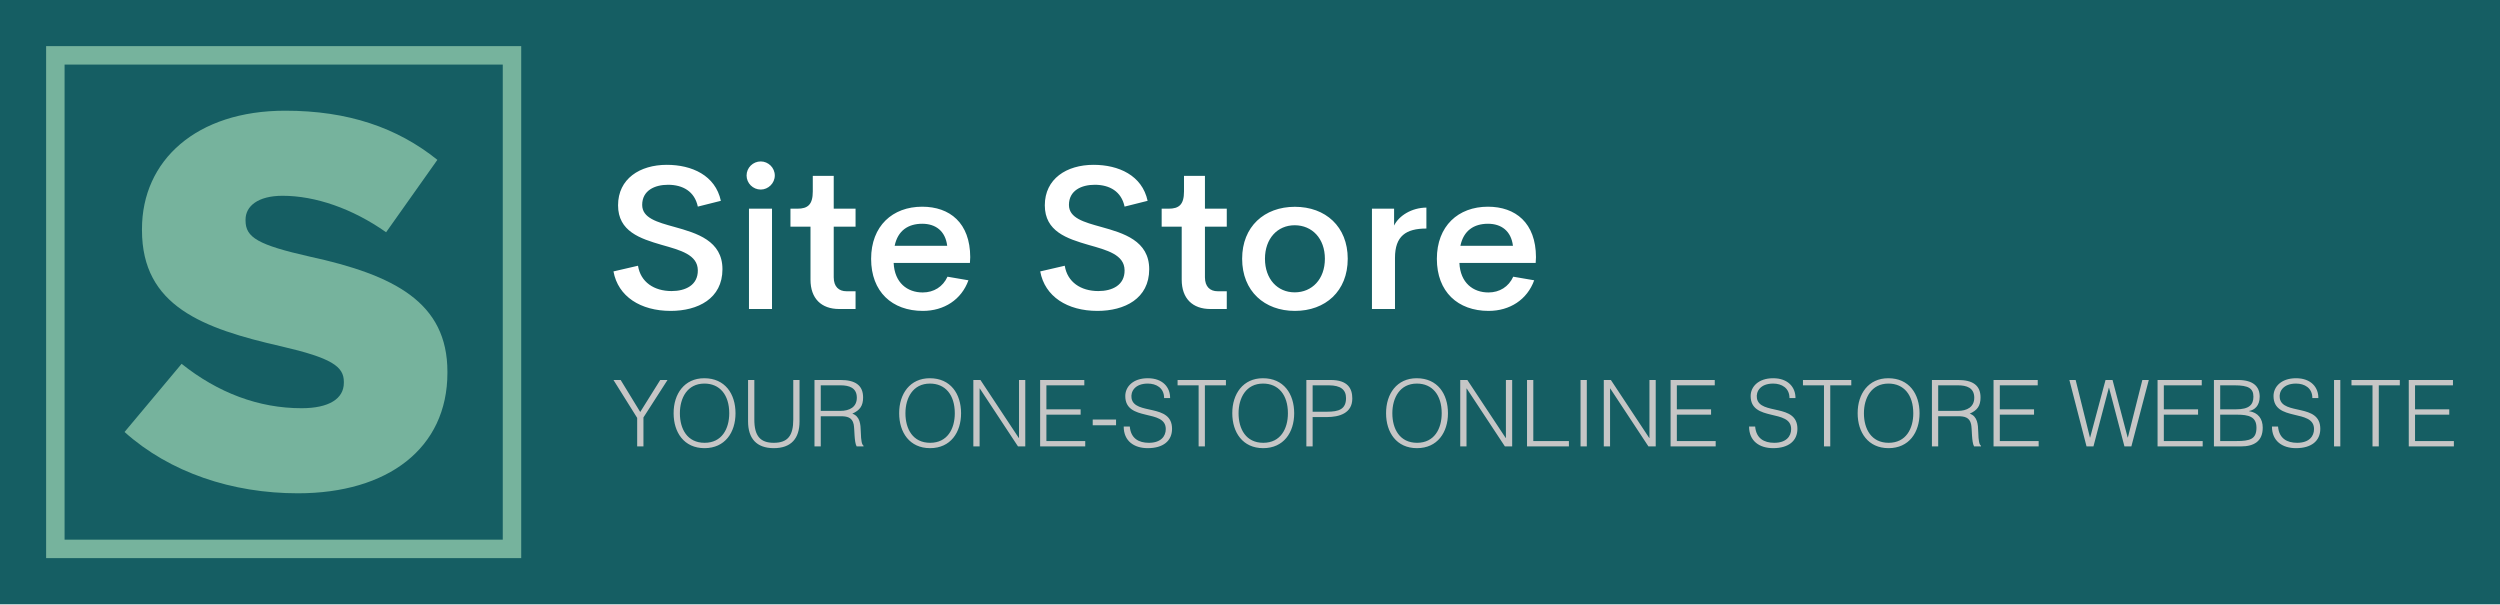
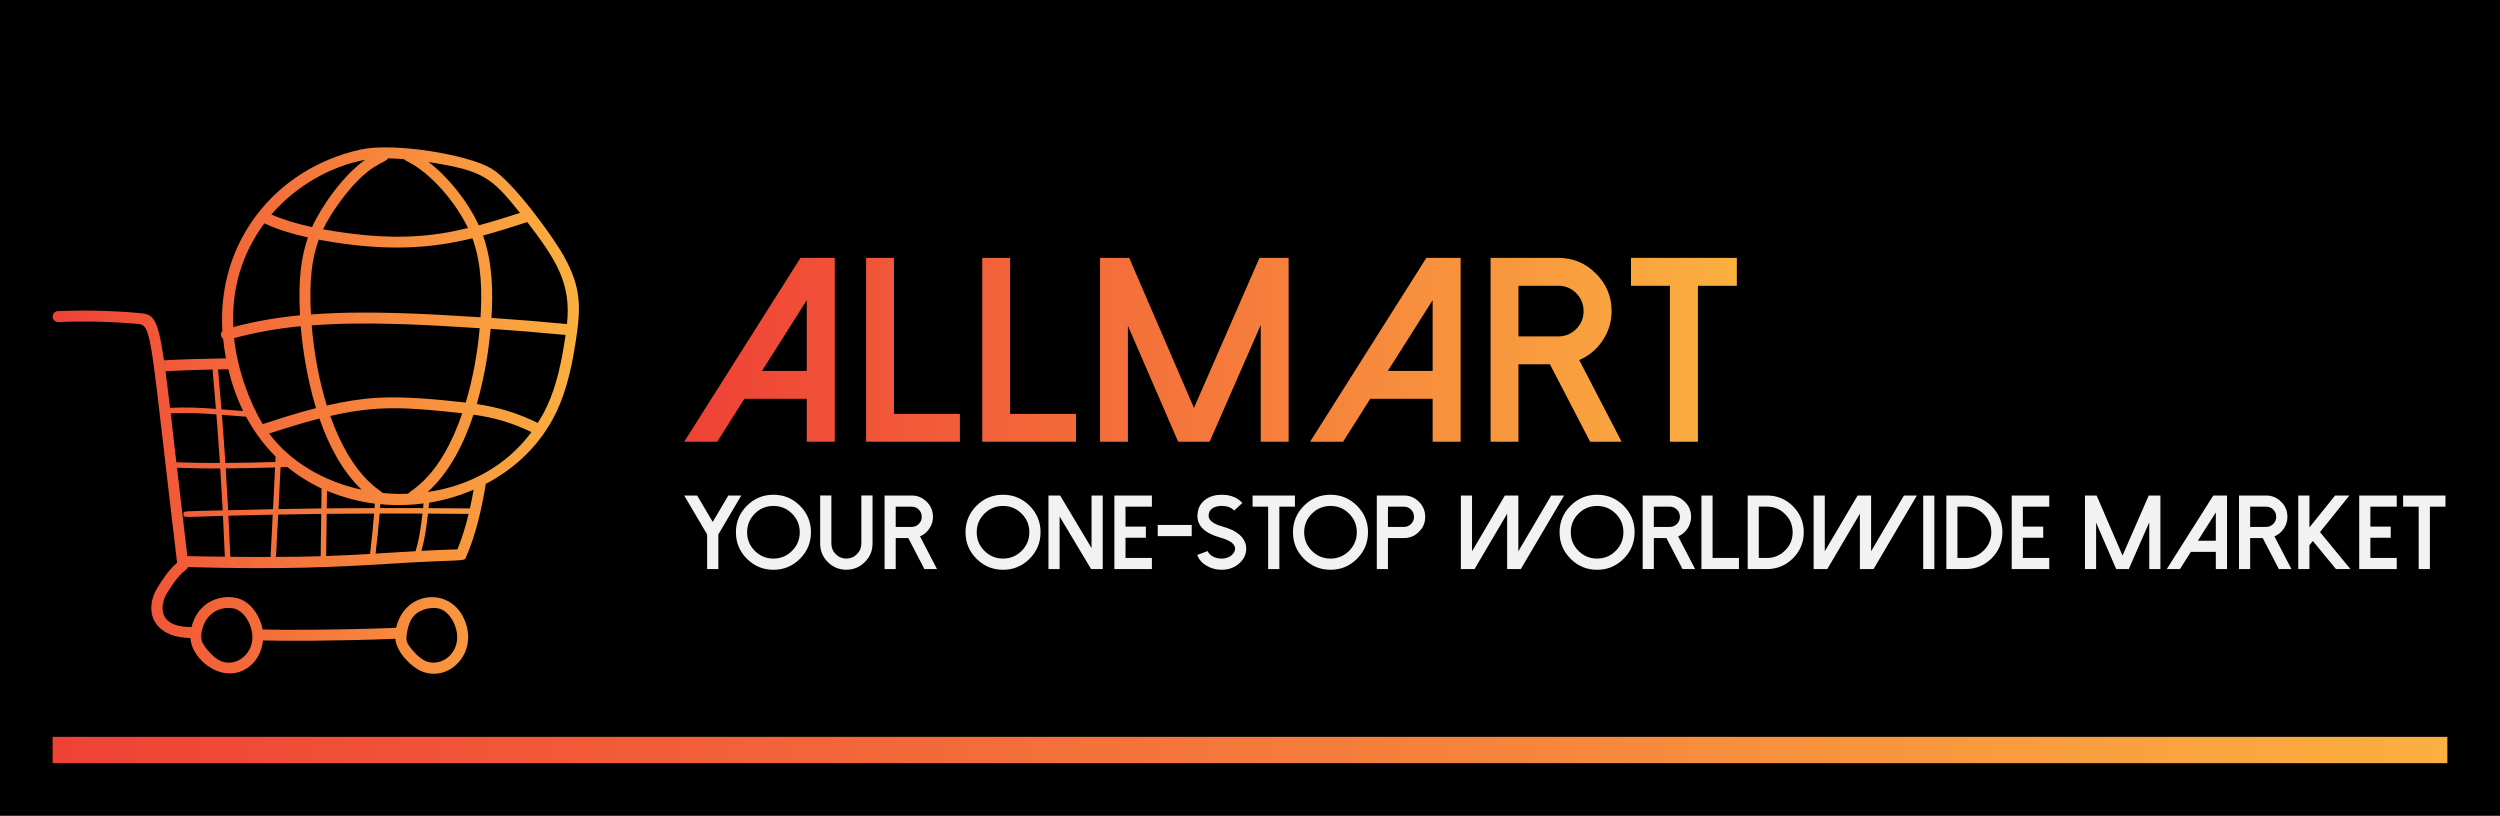
- <svg xmlns="http://www.w3.org/2000/svg" version="1.1" width="3114.943" height="752.874" viewBox="0 0 3114.943 752.874">
-   <rect fill="#155e63" width="3114.943" height="752.874" />
-   <g transform="scale(5.747126) translate(10, 10)">
-     <defs id="SvgjsDefs2392" />
-     <g id="SvgjsG2393" featureKey="symbolContainer" transform="matrix(1,0,0,1,0,0)" fill="#76b39d">
-       <path fill-rule="nonzero" d="             M0,0             H103             V111             H0,0             z             M4,4             v103             h95             v-103             z     " />
+ <svg xmlns="http://www.w3.org/2000/svg" version="1.1" width="3131.868" height="1021.978" viewBox="0 0 3131.868 1021.978">
+   <rect fill="#000000" width="3131.868" height="1021.978" />
+   <g transform="scale(6.593407) translate(10, 10)">
+     <defs id="SvgjsDefs9229">
+       <linearGradient id="SvgjsLinearGradient9238">
+         <stop id="SvgjsStop9239" stop-color="#ef4136" offset="0" />
+         <stop id="SvgjsStop9240" stop-color="#fbb040" offset="1" />
+       </linearGradient>
+       <linearGradient id="SvgjsLinearGradient9241">
+         <stop id="SvgjsStop9242" stop-color="#ef4136" offset="0" />
+         <stop id="SvgjsStop9243" stop-color="#fbb040" offset="1" />
+       </linearGradient>
+       <linearGradient id="SvgjsLinearGradient9244">
+         <stop id="SvgjsStop9245" stop-color="#ef4136" offset="0" />
+         <stop id="SvgjsStop9246" stop-color="#fbb040" offset="1" />
+       </linearGradient>
+     </defs>
+     <g id="SvgjsG9230" featureKey="rootContainer" transform="matrix(1,0,0,1,0,0)" fill="url(#SvgjsLinearGradient9238)">
+       <rect y="0" height="1" width="1" opacity="0" />
+       <rect y="130" width="455" height="5" />
    </g>
-     <g id="SvgjsG2394" featureKey="monogramFeature-0" transform="matrix(1.909438,0,0,1.909438,15.96891,-18.9951)" fill="#76b39d">
-       <path d="M20.22 60.72 c-7.44 0 -14.52 -2.34 -19.68 -6.96 l6.48 -7.74 c4.14 3.3 8.76 5.04 13.62 5.04 c3.12 0 4.8 -1.08 4.8 -2.88 l0 -0.12 c0 -1.74 -1.38 -2.7 -7.08 -4.02 c-8.94 -2.04 -15.84 -4.56 -15.84 -13.2 l0 -0.12 c0 -7.8 6.18 -13.44 16.26 -13.44 c7.14 0 12.72 1.92 17.28 5.58 l-5.82 8.22 c-3.84 -2.7 -8.04 -4.14 -11.76 -4.14 c-2.82 0 -4.2 1.2 -4.2 2.7 l0 0.12 c0 1.92 1.44 2.76 7.26 4.08 c9.66 2.1 15.66 5.22 15.66 13.08 l0 0.12 c0 8.58 -6.78 13.68 -16.98 13.68 z" />
+     <g id="SvgjsG9231" featureKey="symbolFeature-0" transform="matrix(2.083351,0,0,2.083351,-3.12545,14.88013)" fill="url(#SvgjsLinearGradient9241)">
+       <g>
+         <path d="M41.531,3.437c-2.135-1.29-8.953-2.412-11.975-1.736   C21.797,3.436,16.484,10.113,16.983,18.228c-0.21,0.233-0.164,0.558,0.065,0.729   c0.063,0.614,0.151,1.207,0.257,1.782c-2.258,0.037-4.255,0.095-5.65,0.18   c-0.592-4.057-1.009-4.204-2.309-4.318c-2.442-0.214-4.924-0.271-7.367-0.169   C1.704,16.443,1.49,16.677,1.501,16.953c0.012,0.275,0.247,0.487,0.521,0.479   c2.404-0.101,4.84-0.044,7.238,0.166c1.342,0.118,1.094,0.899,3.591,21.786   c-0.749,0.626-1.338,1.518-1.822,2.325c-1.228,2.049-0.391,4.479,3.038,4.534   c0.107,2.062,3.122,4.385,5.393,2.586c0.702-0.554,1.137-1.437,1.223-2.364   c1.534,0.059,6.884,0.056,12.073-0.148c0.102,1.231,1.451,2.557,2.359,2.947   c2.648,1.134,5.473-1.928,3.76-5.063c-1.428-2.595-5.294-2.161-6.049,1.105   c-0.001,0.003-0,0.005-0.001,0.008c-5.313,0.212-10.835,0.207-12.177,0.15   c-0.081-0.429-0.229-0.857-0.451-1.263c-0.338-0.617-0.79-1.093-1.309-1.378   c-1.317-0.721-4.042-0.32-4.717,2.419c-0.993-0.011-1.9-0.164-2.369-0.809   c-0.467-0.644-0.284-1.597,0.083-2.209c1.348-2.246,1.805-2.032,1.957-2.448   c8.553,0.236,13.461,0.004,18.221-0.295c7.092-0.446,6.95-0.157,7.152-0.631   c0.917-2.151,1.417-4.407,1.787-6.661c2.751-1.442,5.071-3.659,6.462-6.602   c0.979-2.073,1.423-4.336,1.756-6.473c0.487-3.124,0.449-4.872-1.05-7.613   C47.217,9.753,43.535,4.647,41.531,3.437z M34.456,44.21   c0.586-0.637,1.865-0.931,2.629-0.513c0.767,0.421,1.294,1.511,1.312,2.405   c0.034,1.731-1.587,2.797-2.888,2.24c-0.691-0.296-1.557-1.325-1.713-1.786   C33.705,46.284,33.833,44.887,34.456,44.21z M15.123,45.528   c0.472-2.043,2.432-2.298,3.285-1.831c0.351,0.192,0.666,0.532,0.912,0.981   c0.252,0.461,0.39,0.954,0.399,1.424c0.033,1.706-1.562,2.808-2.887,2.24   c-0.702-0.3-1.563-1.338-1.714-1.786C15.026,46.282,15.027,45.945,15.123,45.528z    M44.128,7.474c-1.205,0.39-2.466,0.786-3.764,1.133   C39.32,6.333,37.517,4.159,35.787,2.837C40.825,3.617,41.522,4.244,44.128,7.474z    M33.92,33.083c-0.537,0.02-1.063,0.053-2.31-0.067   c-0.323-0.327-2.852-1.548-4.788-7.026c4.383-1.001,7.053-0.784,12.039-0.246   C36.83,31.68,34.169,32.71,33.92,33.083z M35.326,33.97   c-0.014,0.144-0.028,0.293-0.042,0.426c-1.304-0.006-2.611-0.007-3.921-0.004   c0.009-0.118,0.013-0.236,0.018-0.353C32.695,34.165,34.02,34.141,35.326,33.97z    M21.244,27.598c1.459-0.474,2.998-0.964,4.589-1.371   c0.833,2.413,2.06,4.789,3.852,6.492C26.188,31.969,23.154,30.148,21.244,27.598z    M22.357,30.173c-0.015,0-0.03,0.001-0.046,0.002   c0.001-0.015,0.001-0.027,0.002-0.042C22.327,30.146,22.342,30.16,22.357,30.173   z M20.662,26.736c-1.2-1.956-2.313-4.978-2.614-7.84   c1.995-0.54,4.036-0.89,6.079-1.089c0.123,1.513,0.467,4.432,1.392,7.468   C23.827,25.71,22.197,26.236,20.662,26.736z M31.026,24.34   c-1.532,0.096-3.046,0.357-4.522,0.698c-0.743-2.388-1.186-4.951-1.377-7.306   c4.912-0.375,10.4-0.058,15.32,0.258c-0.194,2.196-0.606,4.557-1.274,6.782   C36.536,24.476,33.509,24.187,31.026,24.34z M25.059,16.735   c-0.17-3.034,0.078-5.091,0.711-6.82c6.201,1.166,10.397,0.762,14.015-0.128   c0.865,2.376,0.876,5.008,0.738,7.205C35.512,16.671,30.012,16.358,25.059,16.735   z M32.094,2.501c0.461,0.007,0.947,0.031,1.449,0.071   c0.046,0.056,0.101,0.105,0.171,0.137c2.295,1.082,4.568,3.86,5.669,6.145   c-3.034,0.732-6.77,1.285-13.217,0.114c0.419-0.879,0.947-1.701,1.583-2.568   C30.329,2.89,31.818,2.984,32.094,2.501z M30.01,2.633   c-1.936,1.333-3.979,4.199-4.851,6.135c-1.356-0.292-2.634-0.671-3.71-1.148   C23.759,4.922,27.044,3.163,30.01,2.633z M20.808,8.428   c1.161,0.545,2.533,0.966,3.975,1.286c-0.638,1.819-0.895,3.991-0.722,7.096   c-2.04,0.197-4.083,0.545-6.088,1.075C17.822,14.46,18.709,11.267,20.808,8.428z    M17.527,21.736c0.329,1.39,0.785,2.658,1.349,3.805   c-0.622-0.043-1.259-0.094-1.98-0.153c-0.097-1.215-0.199-2.429-0.309-3.638   C16.888,21.744,17.211,21.74,17.527,21.736z M11.794,21.913   c1.116-0.067,2.6-0.117,4.292-0.153c0.109,1.192,0.209,2.389,0.305,3.587   c-1.379-0.106-2.783-0.177-4.182-0.089C12.055,23.953,11.919,22.849,11.794,21.913z    M12.268,25.757c1.385-0.085,2.787-0.011,4.166,0.096   c0.116,1.473,0.223,2.949,0.32,4.426c-1.325,0.004-2.649-0.011-3.97-0.063   C12.627,28.859,12.428,27.125,12.268,25.757z M13.785,38.773   c-0.371-3.112-0.681-5.777-0.944-8.057c1.794,0.067,2.722,0.071,3.943,0.067   c0.082,1.274,0.158,2.547,0.226,3.82c-3.592,0.097-3.594,0.01-3.585,0.348   c0.014,0.384,0.201,0.243,3.609,0.151c0.064,1.244,0.122,2.487,0.172,3.726   C16.064,38.814,14.921,38.805,13.785,38.773z M21.426,38.846   c-1.242,0.007-2.477,0.005-3.72-0.009c-0.05-1.246-0.108-2.496-0.173-3.748   c1.347-0.035,2.692-0.069,4.038-0.094C21.394,39.013,21.328,38.677,21.426,38.846z    M21.598,34.495c-1.363,0.026-2.725,0.06-4.088,0.095   c-0.067-1.27-0.144-2.542-0.225-3.814c1.509-0.01,3.01-0.042,4.503-0.088   C21.741,31.733,21.677,32.974,21.598,34.495z M21.81,30.191   c-1.509,0.047-3.03,0.076-4.555,0.086c-0.096-1.463-0.201-2.925-0.316-4.384   c0.817,0.067,1.517,0.123,2.203,0.167c0.749,1.394,1.654,2.607,2.687,3.63   C21.823,29.854,21.817,30.015,21.81,30.191z M25.945,38.785   c-1.922,0.056-1.421,0.037-4.112,0.057c0.097-0.172-0.001,0.297,0.24-3.854   c1.309-0.024,2.617-0.047,3.923-0.062L25.945,38.785z M26.002,34.425   c-1.3,0.015-2.602,0.038-3.904,0.061c0.079-1.523,0.143-2.767,0.19-3.814   c0.207-0.007,0.414-0.013,0.62-0.02c0.968,0.785,2.014,1.437,3.118,1.952   L26.002,34.425z M30.447,38.573c-1.318,0.08-2.652,0.146-4.002,0.192l0.051-3.847   c1.445-0.016,2.884-0.019,4.324-0.023C30.721,36.124,30.597,37.35,30.447,38.573z    M30.862,34.394c-1.452,0.005-2.902,0.008-4.359,0.023l0.021-1.602   c1.395,0.593,2.863,0.987,4.359,1.175C30.877,34.125,30.872,34.26,30.862,34.394z    M30.953,38.543c0.147-1.214,0.272-2.431,0.37-3.651   c1.306-0.003,2.608-0.002,3.908,0.003c-0.179,1.6-0.353,2.5-0.629,3.43   C33.725,38.375,31.055,38.537,30.953,38.543z M38.42,38.159   c-1.105,0.028-2.202,0.077-3.288,0.135c0.258-0.908,0.428-1.825,0.601-3.395   c1.238,0.007,2.478,0.011,3.709,0.026C39.174,36.024,38.847,37.108,38.42,38.159z    M39.558,34.426c-1.252-0.015-2.513-0.02-3.772-0.027   c0.016-0.155,0.032-0.328,0.049-0.497c1.402-0.226,2.768-0.629,4.062-1.188   C39.794,33.287,39.686,33.859,39.558,34.426z M35.7,32.927   c2.001-1.793,3.315-4.424,4.182-7.052c1.771,0.247,3.433,0.693,5.289,1.591   C42.964,30.438,39.63,32.366,35.7,32.927z M46.561,25.158   c-0.243,0.515-0.521,1.002-0.818,1.473c-1.929-0.953-3.707-1.451-5.561-1.723   c0.797-2.746,1.133-5.357,1.267-6.862c2.287,0.156,4.568,0.342,6.833,0.558   C47.958,20.818,47.52,23.127,46.561,25.158z M48.41,17.611   c-2.283-0.218-4.583-0.406-6.888-0.563c0.142-2.272,0.123-4.995-0.77-7.51   c1.399-0.379,2.752-0.809,4.037-1.227C47.504,11.845,48.798,13.979,48.41,17.611z" />
+       </g>
    </g>
-     <g id="SvgjsG2395" featureKey="nameFeature-0" transform="matrix(1.106786,0,0,1.106786,121.0974,12.7211)" fill="#ffffff">
-       <path d="M12.93 40.371 c-5.898 0 -10.313 -2.812 -11.211 -7.734 l4.805 -1.113 c0.508 3.203 3.144 4.961 6.582 4.961 c2.715 0 5.176 -1.152 5.137 -4.082 c-0.039 -3.047 -3.418 -3.926 -7.07 -4.961 c-4.219 -1.23 -8.555 -2.637 -8.555 -7.754 c0 -5.195 4.258 -7.93 9.551 -7.93 c4.883 0 9.512 2.051 10.586 7.051 l-4.512 1.133 c-0.625 -2.969 -2.93 -4.277 -5.84 -4.277 c-2.598 0 -5.059 1.113 -5.059 3.945 c0 2.578 2.949 3.379 6.328 4.316 c4.356 1.211 9.395 2.695 9.395 8.281 c0 5.762 -4.824 8.164 -10.137 8.164 z M30.566 16.602 c-1.523 0 -2.773 -1.25 -2.773 -2.754 c0 -1.523 1.25 -2.754 2.773 -2.754 c1.484 0 2.754 1.23 2.754 2.754 c0 1.504 -1.27 2.754 -2.754 2.754 z M28.262 40 l0 -19.648 l4.512 0 l0 19.648 l-4.512 0 z M45.938 40 c-3.516 0 -5.625 -2.07 -5.625 -5.742 l0 -10.391 l-3.926 0 l0 -3.516 l1.348 0 c2.07 0 3.027 -0.82 3.027 -3.379 l0 -3.047 l4.102 0 l0 6.426 l4.277 0 l0 3.516 l-4.277 0 l0 9.922 c0 1.836 0.996 2.734 2.5 2.734 l1.777 0 l0 3.477 l-3.203 0 z M71.602 29.844 l-0.059 1.133 l-14.941 0 c0.176 3.906 2.695 5.781 5.684 5.781 c2.188 0 3.965 -1.113 4.863 -3.086 l4.102 0.703 c-1.367 3.789 -4.766 5.996 -8.926 5.996 c-6.035 0 -10.137 -3.75 -10.137 -10.195 s4.199 -10.215 10 -10.215 c5.41 0 9.395 3.164 9.414 9.883 z M62.207 23.301 c-2.754 0 -4.785 1.328 -5.41 4.316 l10.293 0 c-0.352 -2.91 -2.285 -4.316 -4.883 -4.316 z M96.524 40.371 c-5.898 0 -10.313 -2.812 -11.211 -7.734 l4.805 -1.113 c0.508 3.203 3.144 4.961 6.582 4.961 c2.715 0 5.176 -1.152 5.137 -4.082 c-0.039 -3.047 -3.418 -3.926 -7.07 -4.961 c-4.219 -1.23 -8.555 -2.637 -8.555 -7.754 c0 -5.195 4.258 -7.93 9.551 -7.93 c4.883 0 9.512 2.051 10.586 7.051 l-4.512 1.133 c-0.625 -2.969 -2.93 -4.277 -5.84 -4.277 c-2.598 0 -5.059 1.113 -5.059 3.945 c0 2.578 2.949 3.379 6.328 4.316 c4.356 1.211 9.395 2.695 9.395 8.281 c0 5.762 -4.824 8.164 -10.137 8.164 z M118.652 40 c-3.516 0 -5.625 -2.07 -5.625 -5.742 l0 -10.391 l-3.926 0 l0 -3.516 l1.348 0 c2.07 0 3.027 -0.82 3.027 -3.379 l0 -3.047 l4.102 0 l0 6.426 l4.277 0 l0 3.516 l-4.277 0 l0 9.922 c0 1.836 0.996 2.734 2.5 2.734 l1.777 0 l0 3.477 l-3.203 0 z M135.196 40.371 c-5.938 0 -10.332 -3.848 -10.332 -10.215 c0 -6.309 4.356 -10.176 10.332 -10.176 c5.996 0 10.352 3.867 10.352 10.176 c0 6.367 -4.375 10.215 -10.352 10.215 z M135.156 36.738 c3.418 0 5.918 -2.598 5.918 -6.582 c0 -3.965 -2.5 -6.562 -5.918 -6.562 c-3.359 0 -5.82 2.598 -5.82 6.562 c0 3.984 2.461 6.582 5.82 6.582 z M154.629 23.652 c0.957 -1.953 3.477 -3.496 6.328 -3.516 l0 4.102 c-4.004 0 -6.152 1.465 -6.152 5.742 l0 10.02 l-4.512 0 l0 -19.648 l4.336 0 l0 3.301 z M182.422 29.844 l-0.059 1.133 l-14.941 0 c0.176 3.906 2.695 5.781 5.684 5.781 c2.188 0 3.965 -1.113 4.863 -3.086 l4.102 0.703 c-1.367 3.789 -4.766 5.996 -8.926 5.996 c-6.035 0 -10.137 -3.75 -10.137 -10.195 s4.199 -10.215 10 -10.215 c5.41 0 9.395 3.164 9.414 9.883 z M173.027 23.301 c-2.754 0 -4.785 1.328 -5.41 4.316 l10.293 0 c-0.352 -2.91 -2.285 -4.316 -4.883 -4.316 z" />
+     <g id="SvgjsG9232" featureKey="nameFeature-0" transform="matrix(1.249694,0,0,1.249694,119.9513,23.94044)" fill="url(#SvgjsLinearGradient9244)">
+       <path d="M17.715 12.051 l-17.676 27.949 l5.019 0 l4.121 -6.523 l9.492 0 l0 6.523 l4.258 0 l0 -27.949 l-5.215 0 z M18.672 18.477 l0 10.762 l-6.816 0 z M27.695 12.051 l0 27.949 l14.258 0 l0 -4.238 l-10.02 0 l0 -23.711 l-4.238 0 z M45.352 12.051 l0 27.949 l14.258 0 l0 -4.238 l-10.02 0 l0 -23.711 l-4.238 0 z M87.5 12.051 l-9.961 22.813 l-9.844 -22.813 l-4.434 0 l0 27.949 l4.238 0 l0 -17.637 l7.637 17.637 l4.785 0 l7.773 -17.754 l0 17.754 l4.238 0 l0 -27.949 l-4.434 0 z M112.871 12.051 l-17.676 27.949 l5.019 0 l4.121 -6.523 l9.492 0 l0 6.523 l4.258 0 l0 -27.949 l-5.215 0 z M113.828 18.477 l0 10.762 l-6.816 0 z M126.875 23.984 l0 -7.695 l6.074 0 c1.055 0 1.96 0.378 2.715 1.133 c0.742 0.755 1.113 1.667 1.113 2.734 c0 1.055 -0.371 1.953 -1.113 2.695 c-0.755 0.755 -1.66 1.133 -2.715 1.133 l-6.074 0 z M136.113 27.578 c1.458 -0.625 2.637 -1.601 3.535 -2.93 c0.924 -1.354 1.387 -2.852 1.387 -4.492 c0 -2.24 -0.794 -4.147 -2.383 -5.723 c-1.575 -1.589 -3.477 -2.383 -5.703 -2.383 l-10.313 0 l0 27.949 l4.238 0 l0 -11.777 l4.785 0 l6.113 11.777 l4.785 0 z M143.984 12.051 l0 4.238 l5.918 0 l0 23.711 l4.258 0 l0 -23.711 l5.918 0 l0 -4.238 l-16.094 0 z" />
    </g>
-     <g id="SvgjsG2396" featureKey="sloganFeature-0" transform="matrix(1,0,0,1,122.76,66.78)" fill="#c6c6c6">
-       <path d="M1.8 5.6 l4.24 6.94 l4.34 -6.94 l1.58 0 l-5.22 8.12 l0 6.28 l-1.36 0 l0 -6.18 l-5.14 -8.22 l1.56 0 z M13.28 12.82 c-0.02 -4.2 2.34 -7.6 6.64 -7.6 c4.5 0 6.78 3.38 6.78 7.6 c0 4.14 -2.28 7.56 -6.72 7.56 s-6.7 -3.42 -6.7 -7.56 z M20 19.22 c3.74 0 5.34 -3.04 5.34 -6.4 c0 -4 -2.06 -6.44 -5.38 -6.44 c-3.7 0 -5.32 3.1 -5.32 6.44 c0 3.4 1.6 6.4 5.36 6.4 z M29.42 14.58 l0 -8.98 l1.36 0 l0 8.58 c0 3.56 1.28 5.04 4.22 5.04 c3.1 0 4.22 -1.64 4.22 -5.04 l0 -8.58 l1.36 0 l0 8.98 c0 3.74 -1.86 5.8 -5.58 5.8 c-3.76 0 -5.58 -2.12 -5.58 -5.8 z M45.18 12.3 l4.24 0 c2.02 0 3.58 -0.84 3.58 -2.86 c0 -2.16 -1.68 -2.68 -3.5 -2.68 l-4.32 0 l0 5.54 z M49.46 13.46 l-4.28 0 l0 6.54 l-1.36 0 l0 -14.4 l5.64 0 c3.16 0 4.9 1.12 4.9 3.78 c0 1.82 -0.68 2.78 -2.34 3.52 c1.7 0.58 1.8 2.38 1.84 3.9 c0.06 2.18 0.24 2.78 0.6 3.06 l0 0.14 l-1.5 0 c-0.56 -0.98 -0.42 -3.68 -0.64 -4.78 c-0.32 -1.56 -1.5 -1.76 -2.86 -1.76 z M62.18 12.82 c-0.02 -4.2 2.34 -7.6 6.64 -7.6 c4.5 0 6.78 3.38 6.78 7.6 c0 4.14 -2.28 7.56 -6.72 7.56 s-6.7 -3.42 -6.7 -7.56 z M68.9 19.22 c3.74 0 5.34 -3.04 5.34 -6.4 c0 -4 -2.06 -6.44 -5.38 -6.44 c-3.7 0 -5.32 3.1 -5.32 6.44 c0 3.4 1.6 6.4 5.36 6.4 z M87.94 20 l-8.28 -12.56 l-0.04 0 l0 12.56 l-1.36 0 l0 -14.4 l1.54 0 l8.32 12.58 l0.04 0 l0 -12.58 l1.36 0 l0 14.4 l-1.58 0 z M102.52 20 l-9.78 0 l0 -14.4 l9.58 0 l0 1.16 l-8.22 0 l0 5.2 l7.42 0 l0 1.16 l-7.42 0 l0 5.72 l8.42 0 l0 1.16 z M104.14 14.18 l5.06 0 l0 1.24 l-5.06 0 l0 -1.24 z M110.86 15.7 l1.32 0 c0.22 2.58 1.94 3.52 4.14 3.52 c2.58 0 3.66 -1.4 3.66 -2.98 c0 -4.46 -8.78 -1.5 -8.78 -7.16 c0 -2 1.66 -3.86 4.88 -3.86 c3.24 0 4.86 1.96 4.84 4.3 l-1.3 0 c0 -2.2 -1.7 -3.14 -3.54 -3.14 c-2.76 0 -3.76 1.7 -3.52 3.18 c0.62 3.72 8.78 1.04 8.78 6.62 c0 2.64 -1.94 4.2 -5.26 4.2 c-3 0 -5.22 -1.56 -5.22 -4.68 z M122.54 6.76 l0 -1.16 l10.48 0 l0 1.16 l-4.56 0 l0 13.24 l-1.36 0 l0 -13.24 l-4.56 0 z M134.4 12.82 c-0.02 -4.2 2.34 -7.6 6.64 -7.6 c4.5 0 6.78 3.38 6.78 7.6 c0 4.14 -2.28 7.56 -6.72 7.56 s-6.7 -3.42 -6.7 -7.56 z M141.12 19.22 c3.74 0 5.34 -3.04 5.34 -6.4 c0 -4 -2.06 -6.44 -5.38 -6.44 c-3.7 0 -5.32 3.1 -5.32 6.44 c0 3.4 1.6 6.4 5.36 6.4 z M151.82 20 l-1.36 0 l0 -14.4 l5.26 0 c3.74 0 4.7 1.86 4.7 4.02 c0 3.22 -2.86 4.02 -5.52 4.02 l-3.08 0 l0 6.36 z M151.82 12.48 l3.12 0 c2.54 0 4.12 -0.52 4.12 -2.96 c0 -1.8 -1.16 -2.76 -3.72 -2.76 l-3.52 0 l0 5.72 z M167.74 12.82 c-0.02 -4.2 2.34 -7.6 6.64 -7.6 c4.5 0 6.78 3.38 6.78 7.6 c0 4.14 -2.28 7.56 -6.72 7.56 s-6.7 -3.42 -6.7 -7.56 z M174.46 19.22 c3.74 0 5.34 -3.04 5.34 -6.4 c0 -4 -2.06 -6.44 -5.38 -6.44 c-3.7 0 -5.32 3.1 -5.32 6.44 c0 3.4 1.6 6.4 5.36 6.4 z M193.5 20 l-8.28 -12.56 l-0.04 0 l0 12.56 l-1.36 0 l0 -14.4 l1.54 0 l8.32 12.58 l0.04 0 l0 -12.58 l1.36 0 l0 14.4 l-1.58 0 z M207.38 20 l-9.08 0 l0 -14.4 l1.36 0 l0 13.24 l7.72 0 l0 1.16 z M211.26 20 l-1.36 0 l0 -14.4 l1.36 0 l0 14.4 z M224.62 20 l-8.28 -12.56 l-0.04 0 l0 12.56 l-1.36 0 l0 -14.4 l1.54 0 l8.32 12.58 l0.04 0 l0 -12.58 l1.36 0 l0 14.4 l-1.58 0 z M239.2 20 l-9.78 0 l0 -14.4 l9.58 0 l0 1.16 l-8.22 0 l0 5.2 l7.42 0 l0 1.16 l-7.42 0 l0 5.72 l8.42 0 l0 1.16 z M246.44 15.7 l1.32 0 c0.22 2.58 1.94 3.52 4.14 3.52 c2.58 0 3.66 -1.4 3.66 -2.98 c0 -4.46 -8.78 -1.5 -8.78 -7.16 c0 -2 1.66 -3.86 4.88 -3.86 c3.24 0 4.86 1.96 4.84 4.3 l-1.3 0 c0 -2.2 -1.7 -3.14 -3.54 -3.14 c-2.76 0 -3.76 1.7 -3.52 3.18 c0.62 3.72 8.78 1.04 8.78 6.62 c0 2.64 -1.94 4.2 -5.26 4.2 c-3 0 -5.22 -1.56 -5.22 -4.68 z M258.12 6.76 l0 -1.16 l10.48 0 l0 1.16 l-4.56 0 l0 13.24 l-1.36 0 l0 -13.24 l-4.56 0 z M269.98 12.82 c-0.02 -4.2 2.34 -7.6 6.64 -7.6 c4.5 0 6.78 3.38 6.78 7.6 c0 4.14 -2.28 7.56 -6.72 7.56 s-6.7 -3.42 -6.7 -7.56 z M276.7 19.22 c3.74 0 5.34 -3.04 5.34 -6.4 c0 -4 -2.06 -6.44 -5.38 -6.44 c-3.7 0 -5.32 3.1 -5.32 6.44 c0 3.4 1.6 6.4 5.36 6.4 z M287.44 12.3 l4.24 0 c2.02 0 3.58 -0.84 3.58 -2.86 c0 -2.16 -1.68 -2.68 -3.5 -2.68 l-4.32 0 l0 5.54 z M291.72 13.46 l-4.28 0 l0 6.54 l-1.36 0 l0 -14.4 l5.64 0 c3.16 0 4.9 1.12 4.9 3.78 c0 1.82 -0.68 2.78 -2.34 3.52 c1.7 0.58 1.8 2.38 1.84 3.9 c0.06 2.18 0.24 2.78 0.6 3.06 l0 0.14 l-1.5 0 c-0.56 -0.98 -0.42 -3.68 -0.64 -4.78 c-0.32 -1.56 -1.5 -1.76 -2.86 -1.76 z M309.22 20 l-9.78 0 l0 -14.4 l9.58 0 l0 1.16 l-8.22 0 l0 5.2 l7.42 0 l0 1.16 l-7.42 0 l0 5.72 l8.42 0 l0 1.16 z M325.24 5.6 l3.28 12.48 l0.04 0 l3.14 -12.48 l1.4 0 l-3.78 14.4 l-1.5 0 l-3.34 -12.72 l-0.04 0 l-3.34 12.72 l-1.5 0 l-3.72 -14.4 l1.36 0 l3.1 12.48 l0.04 0 l3.34 -12.48 l1.52 0 z M344.78 20 l-9.78 0 l0 -14.4 l9.58 0 l0 1.16 l-8.22 0 l0 5.2 l7.42 0 l0 1.16 l-7.42 0 l0 5.72 l8.42 0 l0 1.16 z M348.58 13.12 l0 5.72 l3.46 0 c3 0 4.4 -0.4 4.4 -2.9 c0 -2.38 -1.68 -2.82 -4.24 -2.82 l-3.62 0 z M348.58 6.76 l0 5.2 l3.44 0 c2.84 0 3.76 -1 3.76 -2.74 c0 -1.8 -1.08 -2.46 -4.06 -2.46 l-3.14 0 z M353.1 20 l-5.88 0 l0 -14.4 l5.2 0 c3.38 0 4.72 1.46 4.72 3.62 c0 2 -1.14 2.9 -2.3 3.1 l0 0.04 c1.98 0.3 2.96 1.68 2.96 3.58 c0 3 -1.96 4.06 -4.7 4.06 z M359.8 15.7 l1.32 0 c0.22 2.58 1.94 3.52 4.14 3.52 c2.58 0 3.66 -1.4 3.66 -2.98 c0 -4.46 -8.78 -1.5 -8.78 -7.16 c0 -2 1.66 -3.86 4.88 -3.86 c3.24 0 4.86 1.96 4.84 4.3 l-1.3 0 c0 -2.2 -1.7 -3.14 -3.54 -3.14 c-2.76 0 -3.76 1.7 -3.52 3.18 c0.62 3.72 8.78 1.04 8.78 6.62 c0 2.64 -1.94 4.2 -5.26 4.2 c-3 0 -5.22 -1.56 -5.22 -4.68 z M374.62 20 l-1.36 0 l0 -14.4 l1.36 0 l0 14.4 z M377.04 6.76 l0 -1.16 l10.48 0 l0 1.16 l-4.56 0 l0 13.24 l-1.36 0 l0 -13.24 l-4.56 0 z M399.24 20 l-9.78 0 l0 -14.4 l9.58 0 l0 1.16 l-8.22 0 l0 5.2 l7.42 0 l0 1.16 l-7.42 0 l0 5.72 l8.42 0 l0 1.16 z" />
+     <g id="SvgjsG9233" featureKey="sloganFeature-0" transform="matrix(1,0,0,1,119.9805,78.1211)" fill="#f2f2f2">
+       <path d="M8.398 6.025 l-2.959 5.019 l-2.959 -5.019 l-2.461 0 l4.356 7.402 l0 6.572 l2.129 0 l0 -6.572 l4.356 -7.402 l-2.461 0 z M13.437 9.473 c-0.977 0.977 -1.465 2.155 -1.465 3.535 s0.488 2.559 1.465 3.535 s2.155 1.465 3.535 1.465 s2.559 -0.488 3.535 -1.465 s1.465 -2.155 1.465 -3.535 s-0.488 -2.559 -1.465 -3.535 s-2.155 -1.465 -3.535 -1.465 s-2.559 0.488 -3.535 1.465 z M11.934 18.047 c-1.393 -1.393 -2.09 -3.073 -2.09 -5.039 s0.697 -3.646 2.09 -5.039 s3.073 -2.09 5.039 -2.09 s3.646 0.697 5.039 2.09 s2.09 3.073 2.09 5.039 s-0.697 3.646 -2.09 5.039 s-3.073 2.09 -5.039 2.09 s-3.646 -0.697 -5.039 -2.09 z M27.305 18.672 c-0.97 -0.97 -1.455 -2.142 -1.455 -3.516 l0 -9.141 l2.129 0 l0 9.141 c0 0.788 0.277 1.458 0.83 2.012 c0.56 0.56 1.23 0.84 2.012 0.84 c0.788 0 1.458 -0.28 2.012 -0.84 c0.56 -0.553 0.84 -1.224 0.84 -2.012 l0 -9.141 l2.129 0 l0 9.141 c0 1.374 -0.488 2.546 -1.465 3.516 c-0.97 0.97 -2.142 1.455 -3.516 1.455 c-1.367 0 -2.539 -0.485 -3.516 -1.455 z M40.205 11.992 l0 -3.848 l3.037 0 c0.527 0 0.98 0.189 1.357 0.566 c0.371 0.378 0.557 0.833 0.557 1.367 c0 0.527 -0.186 0.977 -0.557 1.348 c-0.378 0.378 -0.83 0.566 -1.357 0.566 l-3.037 0 z M44.824 13.789 c0.729 -0.312 1.318 -0.801 1.768 -1.465 c0.462 -0.677 0.693 -1.426 0.693 -2.246 c0 -1.12 -0.397 -2.074 -1.191 -2.861 c-0.788 -0.794 -1.738 -1.191 -2.852 -1.191 l-5.156 0 l0 13.975 l2.119 0 l0 -5.889 l2.393 0 l3.057 5.889 l2.393 0 z M57.061 9.473 c-0.977 0.977 -1.465 2.155 -1.465 3.535 s0.488 2.559 1.465 3.535 s2.155 1.465 3.535 1.465 s2.559 -0.488 3.535 -1.465 s1.465 -2.155 1.465 -3.535 s-0.488 -2.559 -1.465 -3.535 s-2.155 -1.465 -3.535 -1.465 s-2.559 0.488 -3.535 1.465 z M55.557 18.047 c-1.393 -1.393 -2.09 -3.073 -2.09 -5.039 s0.697 -3.646 2.09 -5.039 s3.073 -2.09 5.039 -2.09 s3.646 0.697 5.039 2.09 s2.09 3.073 2.09 5.039 s-0.697 3.646 -2.09 5.039 s-3.073 2.09 -5.039 2.09 s-3.646 -0.697 -5.039 -2.09 z M77.412 6.025 l0 9.99 l-5.967 -9.99 l-2.217 0 l0 13.975 l2.119 0 l0 -9.99 l5.977 9.99 l2.217 0 l0 -13.975 l-2.129 0 z M81.748 6.025 l0 13.975 l7.129 0 l0 -2.119 l-5.01 0 l0 -3.828 l3.867 0 l0 -2.119 l-3.867 0 l0 -3.789 l5.01 0 l0 -2.119 l-7.129 0 z M89.99 13.74 l6.455 0 l0 -2.119 l-6.455 0 l0 2.119 z M101.855 20.127 c-0.924 -0.039 -1.777 -0.286 -2.559 -0.742 c-0.885 -0.514 -1.488 -1.204 -1.807 -2.07 l1.992 -0.732 c0.163 0.43 0.498 0.778 1.006 1.045 c0.449 0.228 0.938 0.355 1.465 0.381 c0.814 0.033 1.488 -0.166 2.022 -0.596 c0.449 -0.365 0.687 -0.781 0.713 -1.25 c0.039 -0.892 -0.895 -1.605 -2.803 -2.139 c-2.988 -0.84 -4.437 -2.262 -4.346 -4.268 c0.059 -1.406 0.661 -2.458 1.807 -3.154 c0.872 -0.534 1.921 -0.771 3.144 -0.713 c1.484 0.065 2.676 0.583 3.574 1.553 l-1.553 1.445 c-0.508 -0.547 -1.214 -0.84 -2.119 -0.879 c-0.638 -0.026 -1.182 0.055 -1.631 0.244 c-0.703 0.299 -1.071 0.833 -1.103 1.602 c-0.039 0.879 0.895 1.585 2.803 2.119 c1.719 0.482 2.936 1.191 3.652 2.129 c0.495 0.651 0.726 1.37 0.693 2.158 c-0.052 1.107 -0.553 2.044 -1.504 2.812 c-0.885 0.71 -1.947 1.065 -3.184 1.065 c-0.091 0 -0.179 -0.003 -0.264 -0.01 z M108.008 6.025 l0 2.119 l2.959 0 l0 11.855 l2.129 0 l0 -11.855 l2.959 0 l0 -2.119 l-8.047 0 z M119.277 9.473 c-0.977 0.977 -1.465 2.155 -1.465 3.535 s0.488 2.559 1.465 3.535 s2.155 1.465 3.535 1.465 s2.559 -0.488 3.535 -1.465 s1.465 -2.155 1.465 -3.535 s-0.488 -2.559 -1.465 -3.535 s-2.155 -1.465 -3.535 -1.465 s-2.559 0.488 -3.535 1.465 z M117.773 18.047 c-1.393 -1.393 -2.09 -3.073 -2.09 -5.039 s0.697 -3.646 2.09 -5.039 s3.073 -2.09 5.039 -2.09 s3.646 0.697 5.039 2.09 s2.09 3.073 2.09 5.039 s-0.697 3.646 -2.09 5.039 s-3.073 2.09 -5.039 2.09 s-3.646 -0.697 -5.039 -2.09 z M133.73 11.992 l3.037 0 c0.527 0 0.98 -0.189 1.357 -0.566 c0.371 -0.371 0.557 -0.82 0.557 -1.348 c0 -0.534 -0.186 -0.99 -0.557 -1.367 c-0.378 -0.378 -0.83 -0.566 -1.357 -0.566 l-3.037 0 l0 3.848 z M133.73 20 l-2.119 -0 l0 -13.975 l5.156 0 c1.113 0 2.064 0.397 2.852 1.191 c0.794 0.788 1.191 1.742 1.191 2.861 c0 1.113 -0.397 2.064 -1.191 2.852 c-0.788 0.788 -1.738 1.182 -2.852 1.182 l-3.037 0 l0 5.889 z M147.588 6.025 l0 13.975 l2.598 0 l6.191 -10.518 l0 10.518 l2.598 0 l8.232 -13.975 l-2.461 0 l-6.24 10.596 l0 -10.596 l-2.559 0 l-6.24 10.596 l0 -10.596 l-2.119 0 z M169.932 9.473 c-0.977 0.977 -1.465 2.155 -1.465 3.535 s0.488 2.559 1.465 3.535 s2.155 1.465 3.535 1.465 s2.559 -0.488 3.535 -1.465 s1.465 -2.155 1.465 -3.535 s-0.488 -2.559 -1.465 -3.535 s-2.155 -1.465 -3.535 -1.465 s-2.559 0.488 -3.535 1.465 z M168.428 18.047 c-1.393 -1.393 -2.09 -3.073 -2.09 -5.039 s0.697 -3.646 2.09 -5.039 s3.073 -2.09 5.039 -2.09 s3.646 0.697 5.039 2.09 s2.09 3.073 2.09 5.039 s-0.697 3.646 -2.09 5.039 s-3.073 2.09 -5.039 2.09 s-3.646 -0.697 -5.039 -2.09 z M184.248 11.992 l0 -3.848 l3.037 0 c0.527 0 0.98 0.189 1.357 0.566 c0.371 0.378 0.557 0.833 0.557 1.367 c0 0.527 -0.186 0.977 -0.557 1.348 c-0.378 0.378 -0.83 0.566 -1.357 0.566 l-3.037 0 z M188.867 13.789 c0.729 -0.312 1.318 -0.801 1.768 -1.465 c0.462 -0.677 0.693 -1.426 0.693 -2.246 c0 -1.12 -0.397 -2.074 -1.191 -2.861 c-0.788 -0.794 -1.738 -1.191 -2.852 -1.191 l-5.156 0 l0 13.975 l2.119 0 l0 -5.889 l2.393 0 l3.057 5.889 l2.393 0 z M193.291 6.025 l0 13.975 l7.129 0 l0 -2.119 l-5.01 0 l0 -11.855 l-2.119 0 z M204.189 17.891 l1.562 -0 c1.341 0 2.49 -0.479 3.447 -1.435 c0.951 -0.951 1.426 -2.096 1.426 -3.438 c0 -1.348 -0.475 -2.497 -1.426 -3.447 c-0.957 -0.957 -2.106 -1.435 -3.447 -1.435 l-1.562 0 l0 9.756 z M202.08 20 l0 -13.975 l3.672 0 c1.927 0 3.574 0.684 4.941 2.051 c1.361 1.367 2.041 3.014 2.041 4.941 c0 1.921 -0.68 3.564 -2.041 4.932 c-1.367 1.367 -3.014 2.051 -4.941 2.051 l-3.672 0 z M214.609 6.025 l0 13.975 l2.598 0 l6.191 -10.518 l0 10.518 l2.598 0 l8.232 -13.975 l-2.461 0 l-6.24 10.596 l0 -10.596 l-2.559 0 l-6.24 10.596 l0 -10.596 l-2.119 0 z M237.549 6.045 l-2.119 0 l0 13.955 l2.119 0 l0 -13.955 z M241.934 17.891 l1.562 -0 c1.341 0 2.49 -0.479 3.447 -1.435 c0.951 -0.951 1.426 -2.096 1.426 -3.438 c0 -1.348 -0.475 -2.497 -1.426 -3.447 c-0.957 -0.957 -2.106 -1.435 -3.447 -1.435 l-1.562 0 l0 9.756 z M239.824 20 l0 -13.975 l3.672 0 c1.927 0 3.574 0.684 4.941 2.051 c1.361 1.367 2.041 3.014 2.041 4.941 c0 1.921 -0.68 3.564 -2.041 4.932 c-1.367 1.367 -3.014 2.051 -4.941 2.051 l-3.672 0 z M252.246 6.025 l0 13.975 l7.129 0 l0 -2.119 l-5.01 0 l0 -3.828 l3.867 0 l0 -2.119 l-3.867 0 l0 -3.789 l5.01 0 l0 -2.119 l-7.129 0 z M278.281 6.025 l-4.981 11.406 l-4.922 -11.406 l-2.217 0 l0 13.975 l2.119 0 l0 -8.818 l3.818 8.818 l2.393 0 l3.887 -8.877 l0 8.877 l2.119 0 l0 -13.975 l-2.217 0 z M290.547 6.025 l-8.838 13.975 l2.51 0 l2.061 -3.262 l4.746 0 l0 3.262 l2.129 0 l0 -13.975 l-2.607 0 z M291.025 9.238 l0 5.381 l-3.408 0 z M297.549 11.992 l0 -3.848 l3.037 0 c0.527 0 0.98 0.189 1.357 0.566 c0.371 0.378 0.557 0.833 0.557 1.367 c0 0.527 -0.186 0.977 -0.557 1.348 c-0.378 0.378 -0.83 0.566 -1.357 0.566 l-3.037 0 z M302.168 13.789 c0.729 -0.312 1.318 -0.801 1.768 -1.465 c0.462 -0.677 0.693 -1.426 0.693 -2.246 c0 -1.12 -0.397 -2.074 -1.191 -2.861 c-0.788 -0.794 -1.738 -1.191 -2.852 -1.191 l-5.156 0 l0 13.975 l2.119 0 l0 -5.889 l2.393 0 l3.057 5.889 l2.393 0 z M313.691 6.025 l-4.883 6.064 l0 -6.064 l-2.119 0 l0 13.975 l2.119 0 l0 -4.521 l0.654 -0.811 l4.385 5.332 l2.754 0 l-5.781 -7.021 l5.586 -6.953 l-2.715 0 z M318.272 6.025 l0 13.975 l7.129 0 l0 -2.119 l-5.01 0 l0 -3.828 l3.867 0 l0 -2.119 l-3.867 0 l0 -3.789 l5.01 0 l0 -2.119 l-7.129 0 z M326.611 6.025 l0 2.119 l2.959 0 l0 11.855 l2.129 0 l0 -11.855 l2.959 0 l0 -2.119 l-8.047 0 z" />
    </g>
  </g>
</svg>
